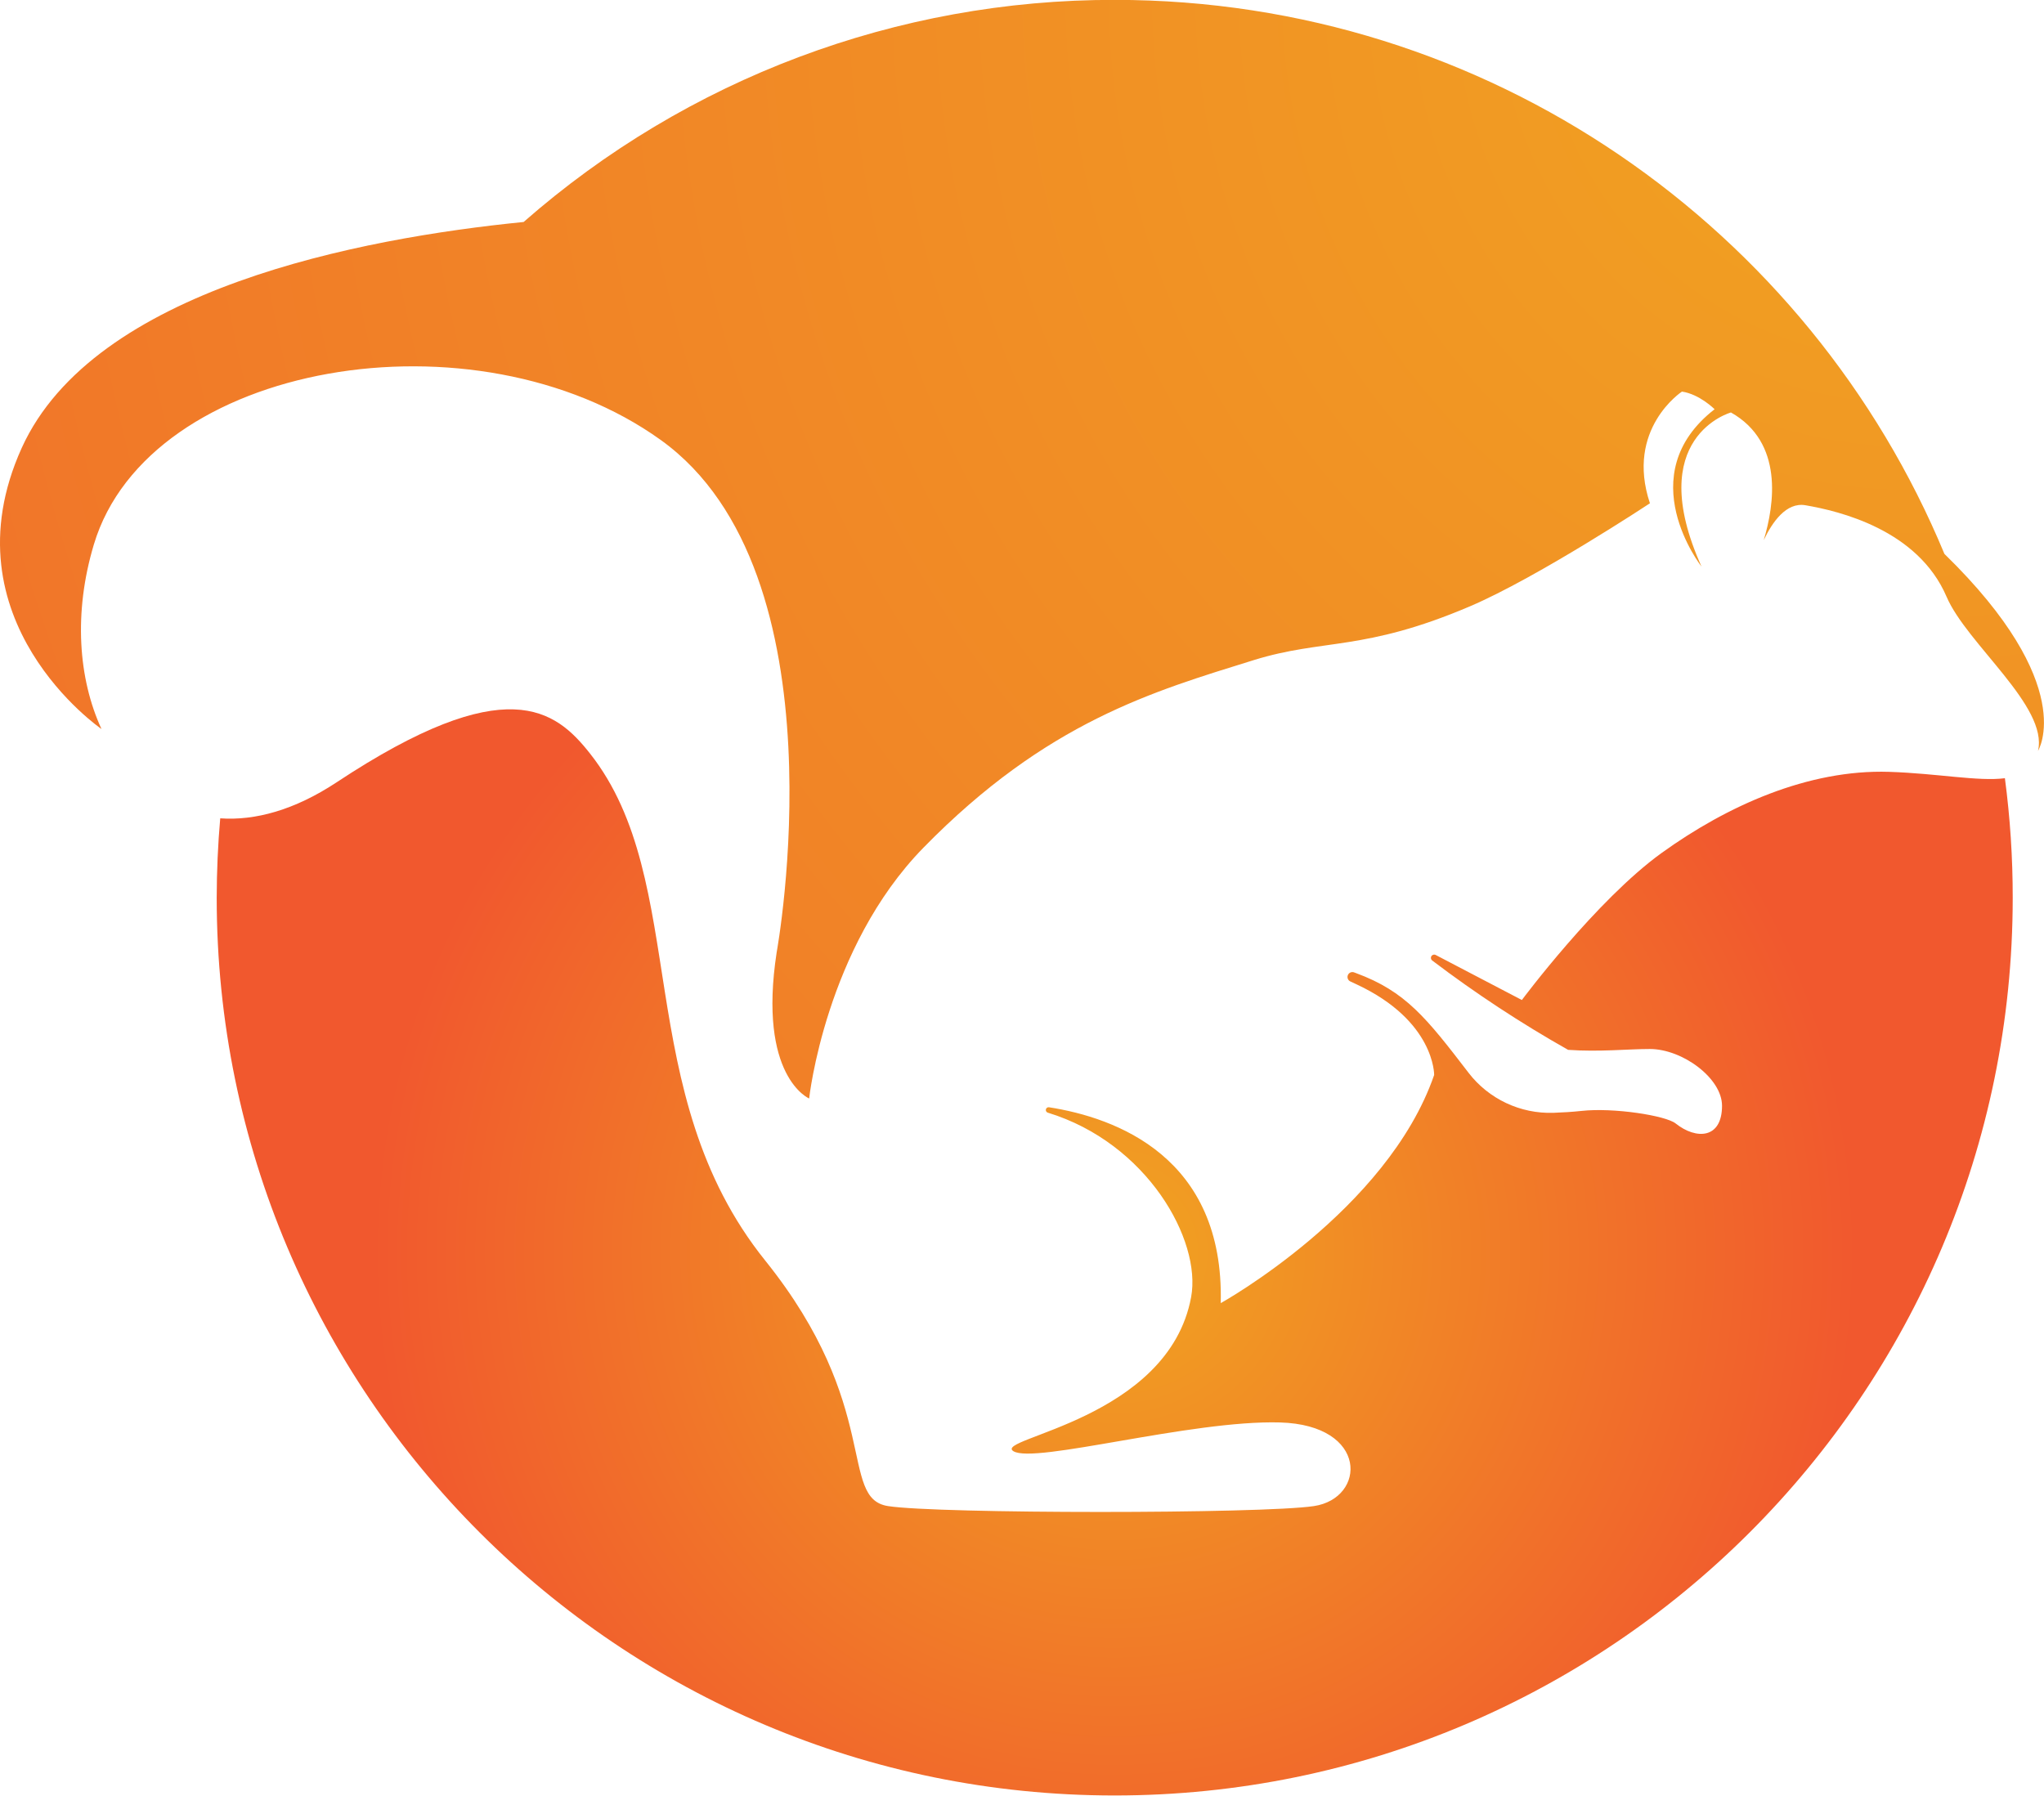
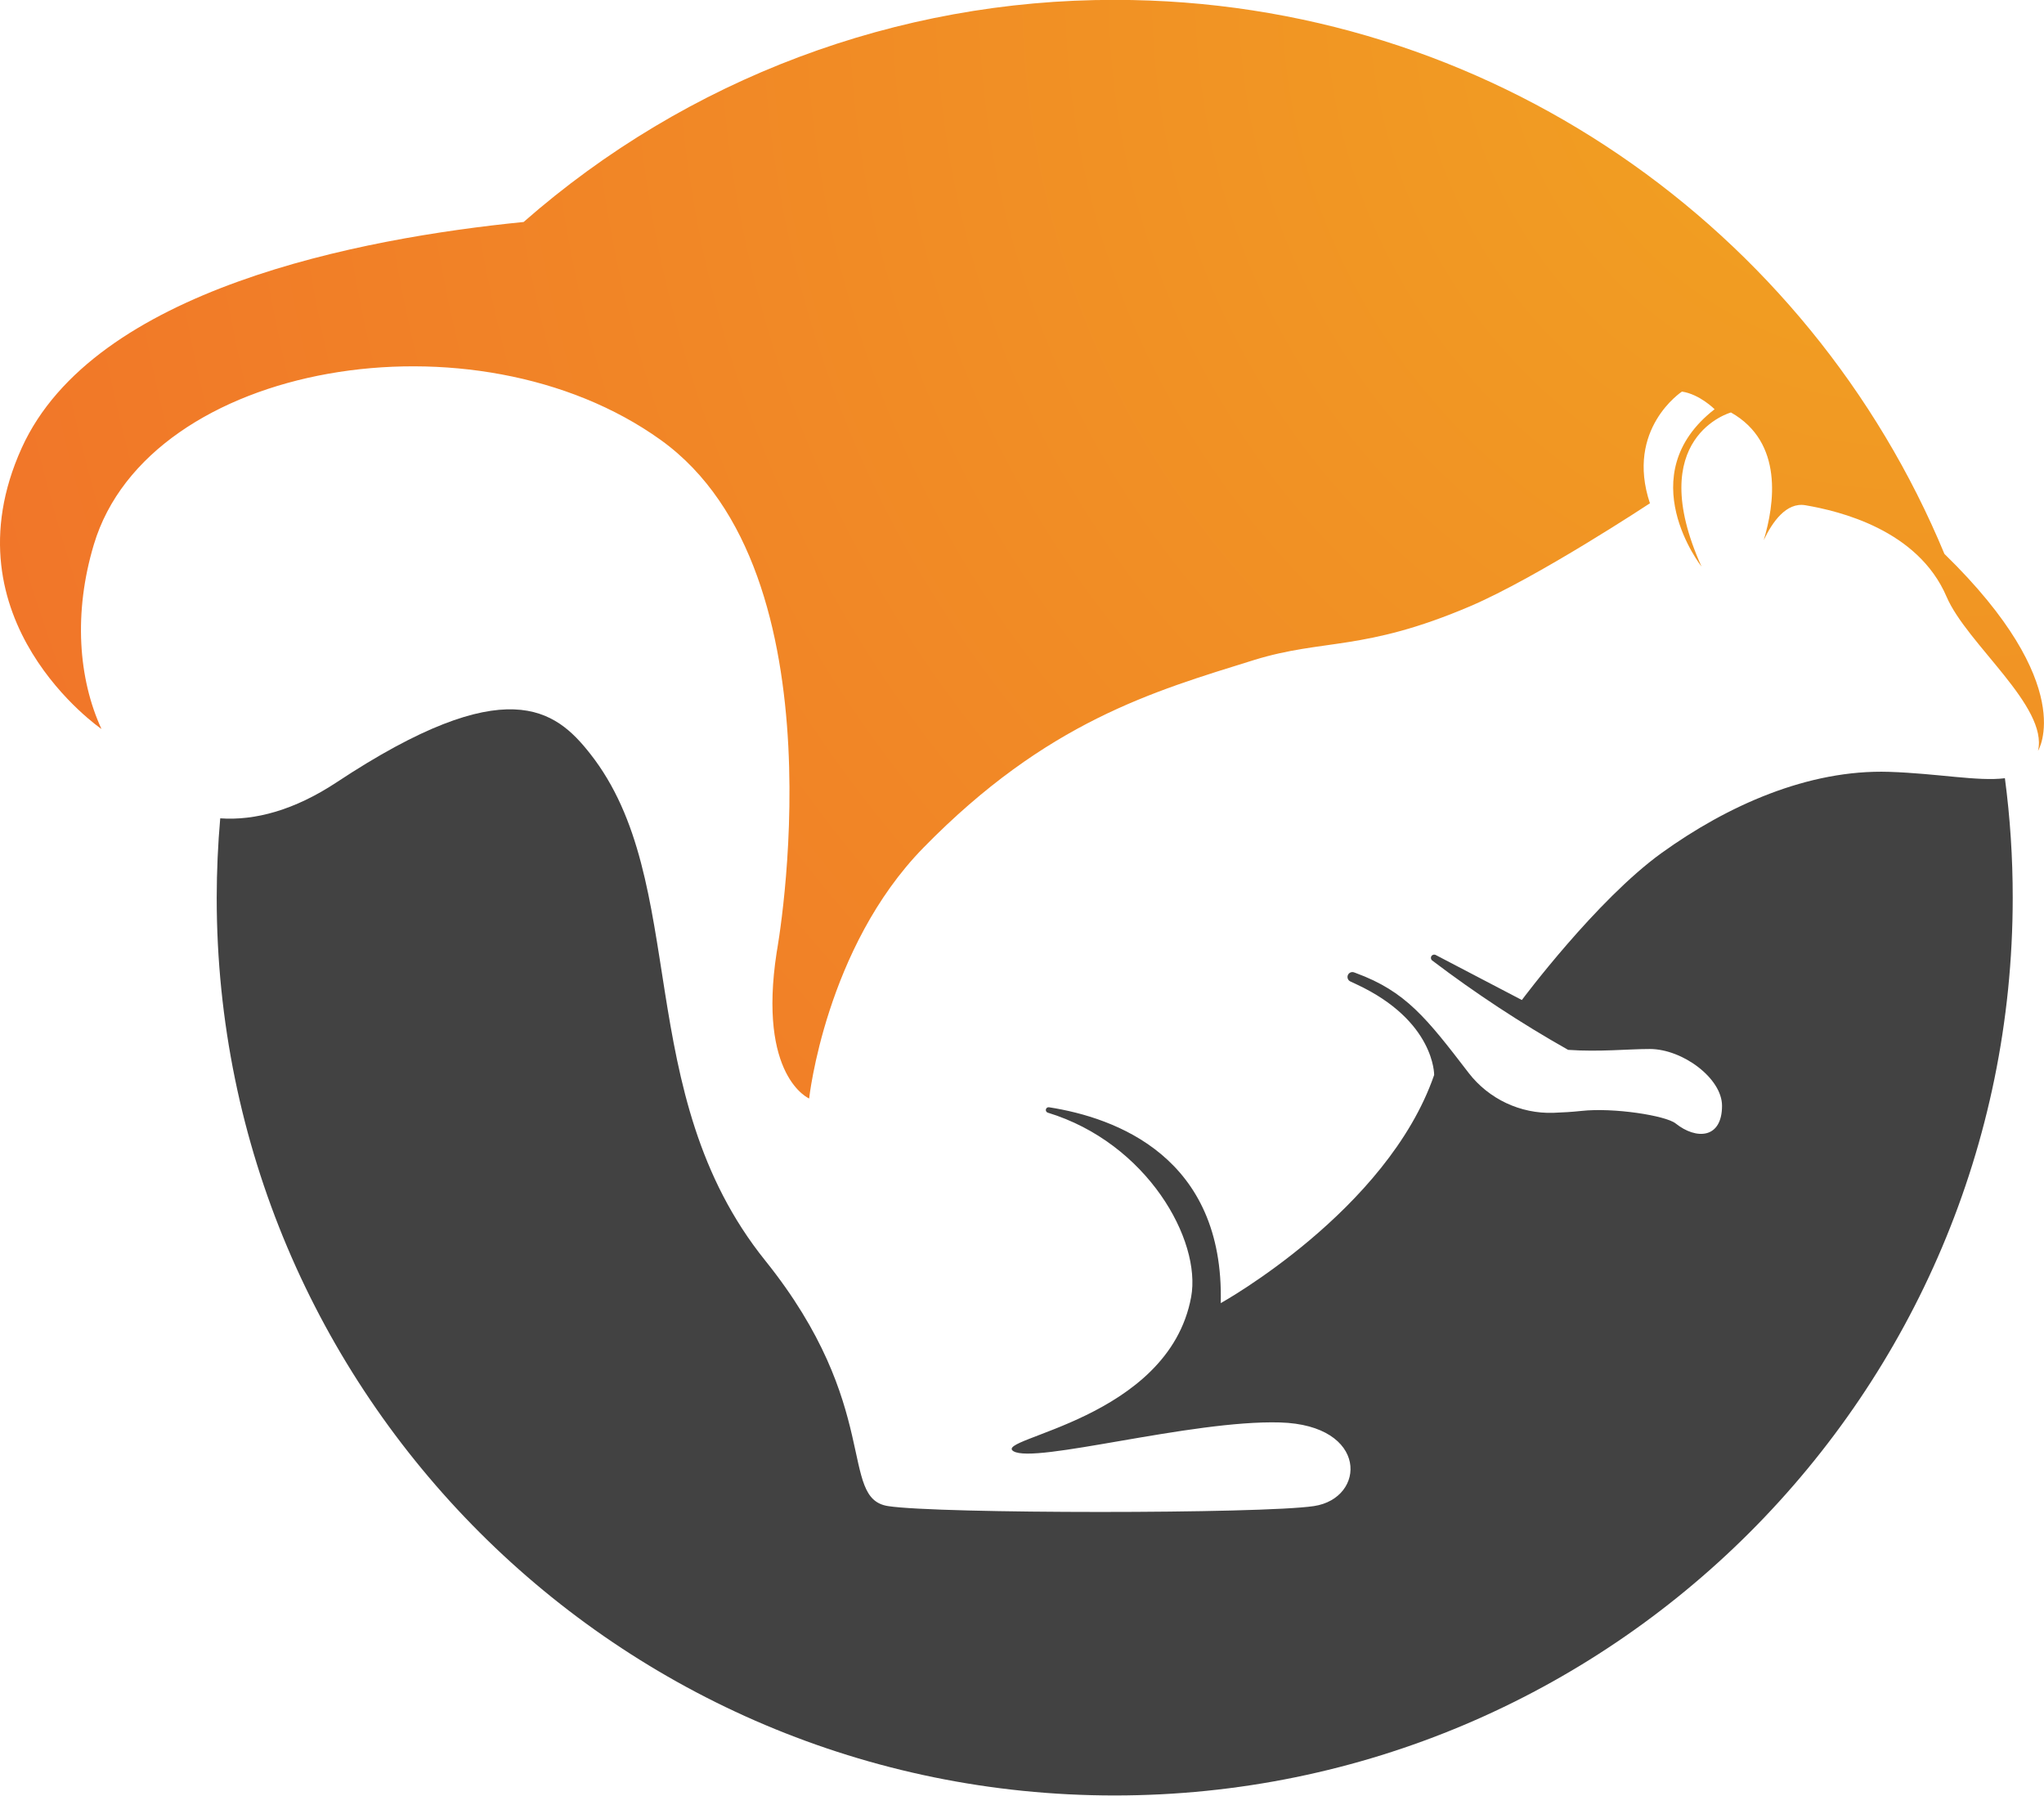
- <svg xmlns="http://www.w3.org/2000/svg" xmlns:xlink="http://www.w3.org/1999/xlink" id="Layer_2" data-name="Layer 2" viewBox="0 0 522.73 459.23">
+ <svg xmlns="http://www.w3.org/2000/svg" id="Layer_2" data-name="Layer 2" viewBox="0 0 522.73 459.23">
  <defs>
-     <radialGradient id="New_Gradient_Swatch_copy_12" cx="523.74" cy="490.71" r="189.76" gradientUnits="userSpaceOnUse">
+     <style>.cls-1{fill:#424242;}.cls-2{fill:url(#New_Gradient_Swatch_copy_12);}</style>
+     <radialGradient id="New_Gradient_Swatch_copy_12" cx="726.95" cy="168.34" r="841.34" gradientUnits="userSpaceOnUse">
      <stop offset="0" stop-color="#f1a421" />
      <stop offset="1" stop-color="#f1582e" />
    </radialGradient>
-     <radialGradient id="New_Gradient_Swatch_copy_12-2" cx="726.95" cy="168.34" r="841.34" xlink:href="#New_Gradient_Swatch_copy_12" />
  </defs>
-   <path d="M721.75,367.8c-20.71-.66-41.43,8.69-58.14,20.72s-35.78,37.64-35.78,37.64l-22-11.5a.84.84,0,0,0-.91,1.41,308.26,308.26,0,0,0,34.74,22.84c8,.56,15.37-.22,20.89-.22,8.36,0,18.47,7.48,18.47,14.52,0,8.46-6.59,8.74-11.87,4.52-2.51-2-15.8-4.11-24.12-3.2-2.31.25-4.74.4-7.09.48a26.29,26.29,0,0,1-21.75-10.24l-.08-.11c-10.69-13.92-16-20.72-28.74-25.4l-.38-.14a1.25,1.25,0,0,0-1,2.3l1.58.74c20.05,9.36,19.83,23.17,19.83,23.17-12,34.75-54.58,58.36-54.58,58.36.93-37.35-26.81-47.43-43.93-50.1a.71.71,0,0,0-.31,1.38c25.41,7.76,39.35,32.6,36.67,47.16-5.8,31.42-50.8,36.09-45.45,39.43s45.45-8,68.17-7.35,22.05,19.38,8.69,21.39-96.24,2-108.94,0-1.36-25.41-31.41-62.82c-34.53-43-18.93-96.91-44.78-129.65-8.84-11.21-21.38-21.39-64.82,7.35-10.76,7.11-20.86,9.84-29.76,9.21q-.88,10-.9,20.31c0,126.81,102.81,229.62,229.62,229.62S753.36,526.81,753.36,400a231.73,231.73,0,0,0-2-30.57C744.52,370.3,734.23,368.21,721.75,367.8Z" transform="translate(-238.63 -170.38)" style="fill:url(#New_Gradient_Swatch_copy_12)" />
-   <path d="M262.63,309.66c14-46.78,97.57-60.81,145-26.73s29.63,131,29.63,131c-4.9,31.85,8.3,37.42,8.3,37.42s4.17-38.54,29.23-64.15c31.55-32.25,58.85-40,84.54-48,17.79-5.5,28.07-2.17,55.14-13.7,17.3-7.36,46.11-26.39,46.11-26.39-6.35-19.05,8.19-28.57,8.19-28.57,4.51.66,8.35,4.51,8.35,4.51-21.72,16.87-3.34,40.26-3.34,40.26-15-33.25,7.52-39.43,7.52-39.43,13.52,7.63,11.14,23.56,8.38,32.66,2.19-4.62,5.77-9.77,10.67-8.93,8.64,1.48,28.73,6.24,36.09,23.39,5.18,12.1,26.06,28.07,23.39,39.43,0,0,10.54-16.77-23.94-50.38-34.51-83.18-116.5-141.7-212.17-141.7a228.7,228.7,0,0,0-151.18,56.81c-41.71,4.15-109.91,17.13-128.35,57.78-20,44.18,20.37,71.89,20.39,71.9C258.67,344,257.39,327.13,262.63,309.66Z" transform="translate(-238.63 -170.38)" style="fill:url(#New_Gradient_Swatch_copy_12-2)" />
+   <path class="cls-1" d="M721.75,367.8c-20.71-.66-41.43,8.69-58.14,20.72s-35.78,37.64-35.78,37.64l-22-11.5a.84.84,0,0,0-.91,1.41,308.26,308.26,0,0,0,34.74,22.84c8,.56,15.37-.22,20.89-.22,8.36,0,18.47,7.48,18.47,14.52,0,8.46-6.59,8.74-11.87,4.52-2.51-2-15.8-4.11-24.12-3.2-2.31.25-4.74.4-7.09.48a26.29,26.29,0,0,1-21.75-10.24l-.08-.11c-10.69-13.92-16-20.72-28.74-25.4l-.38-.14a1.25,1.25,0,0,0-1,2.3l1.58.74c20.05,9.36,19.83,23.17,19.83,23.17-12,34.75-54.58,58.36-54.58,58.36.93-37.35-26.81-47.43-43.93-50.1a.71.71,0,0,0-.31,1.38c25.41,7.76,39.35,32.6,36.67,47.16-5.8,31.41-50.8,36.09-45.45,39.43s45.45-8,68.17-7.35,22.05,19.38,8.69,21.39-96.24,2-108.94,0-1.36-25.41-31.41-62.82c-34.53-43-18.93-96.91-44.78-129.65-8.84-11.21-21.38-21.39-64.82,7.35-10.76,7.11-20.86,9.84-29.76,9.21q-.88,10-.9,20.31c0,126.81,102.81,229.62,229.62,229.62S753.36,526.81,753.36,400a231.73,231.73,0,0,0-2-30.57C744.52,370.3,734.23,368.21,721.75,367.8Z" transform="translate(-238.63 -170.38)" />
+   <path class="cls-2" d="M262.63,309.66c14-46.78,97.57-60.81,145-26.73s29.63,131,29.63,131c-4.9,31.85,8.3,37.42,8.3,37.42s4.17-38.54,29.23-64.15c31.55-32.25,58.85-40,84.54-48,17.79-5.5,28.07-2.17,55.14-13.7,17.3-7.36,46.11-26.39,46.11-26.39-6.35-19.05,8.19-28.57,8.19-28.57,4.51.66,8.35,4.51,8.35,4.51-21.72,16.87-3.34,40.26-3.34,40.26-15-33.25,7.52-39.43,7.52-39.43,13.52,7.63,11.14,23.56,8.38,32.66,2.19-4.62,5.77-9.77,10.67-8.93,8.64,1.48,28.73,6.24,36.09,23.39,5.18,12.1,26.06,28.07,23.39,39.43,0,0,10.54-16.77-23.94-50.38-34.51-83.18-116.5-141.7-212.17-141.7a228.7,228.7,0,0,0-151.18,56.81c-41.71,4.15-109.91,17.13-128.35,57.78-20,44.18,20.37,71.89,20.39,71.9C258.67,344,257.39,327.13,262.63,309.66Z" transform="translate(-238.63 -170.38)" />
</svg>
